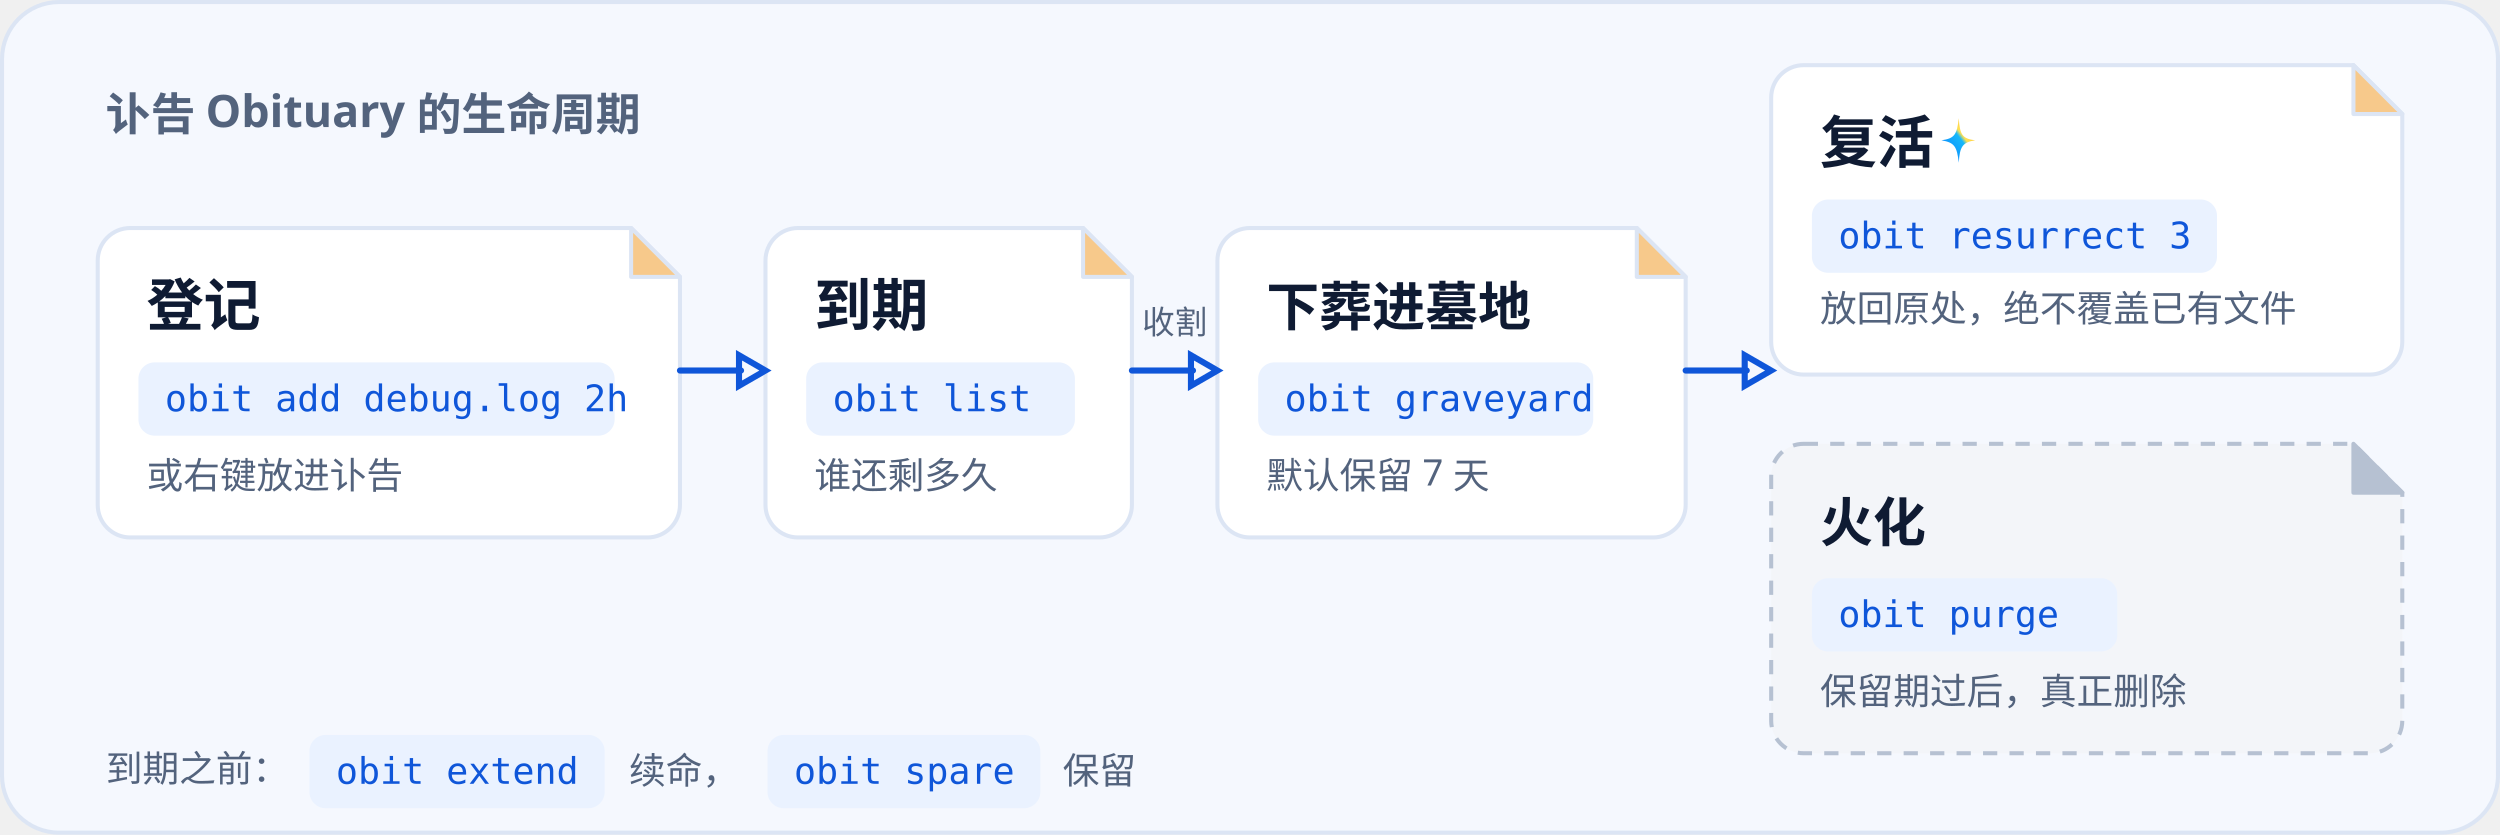
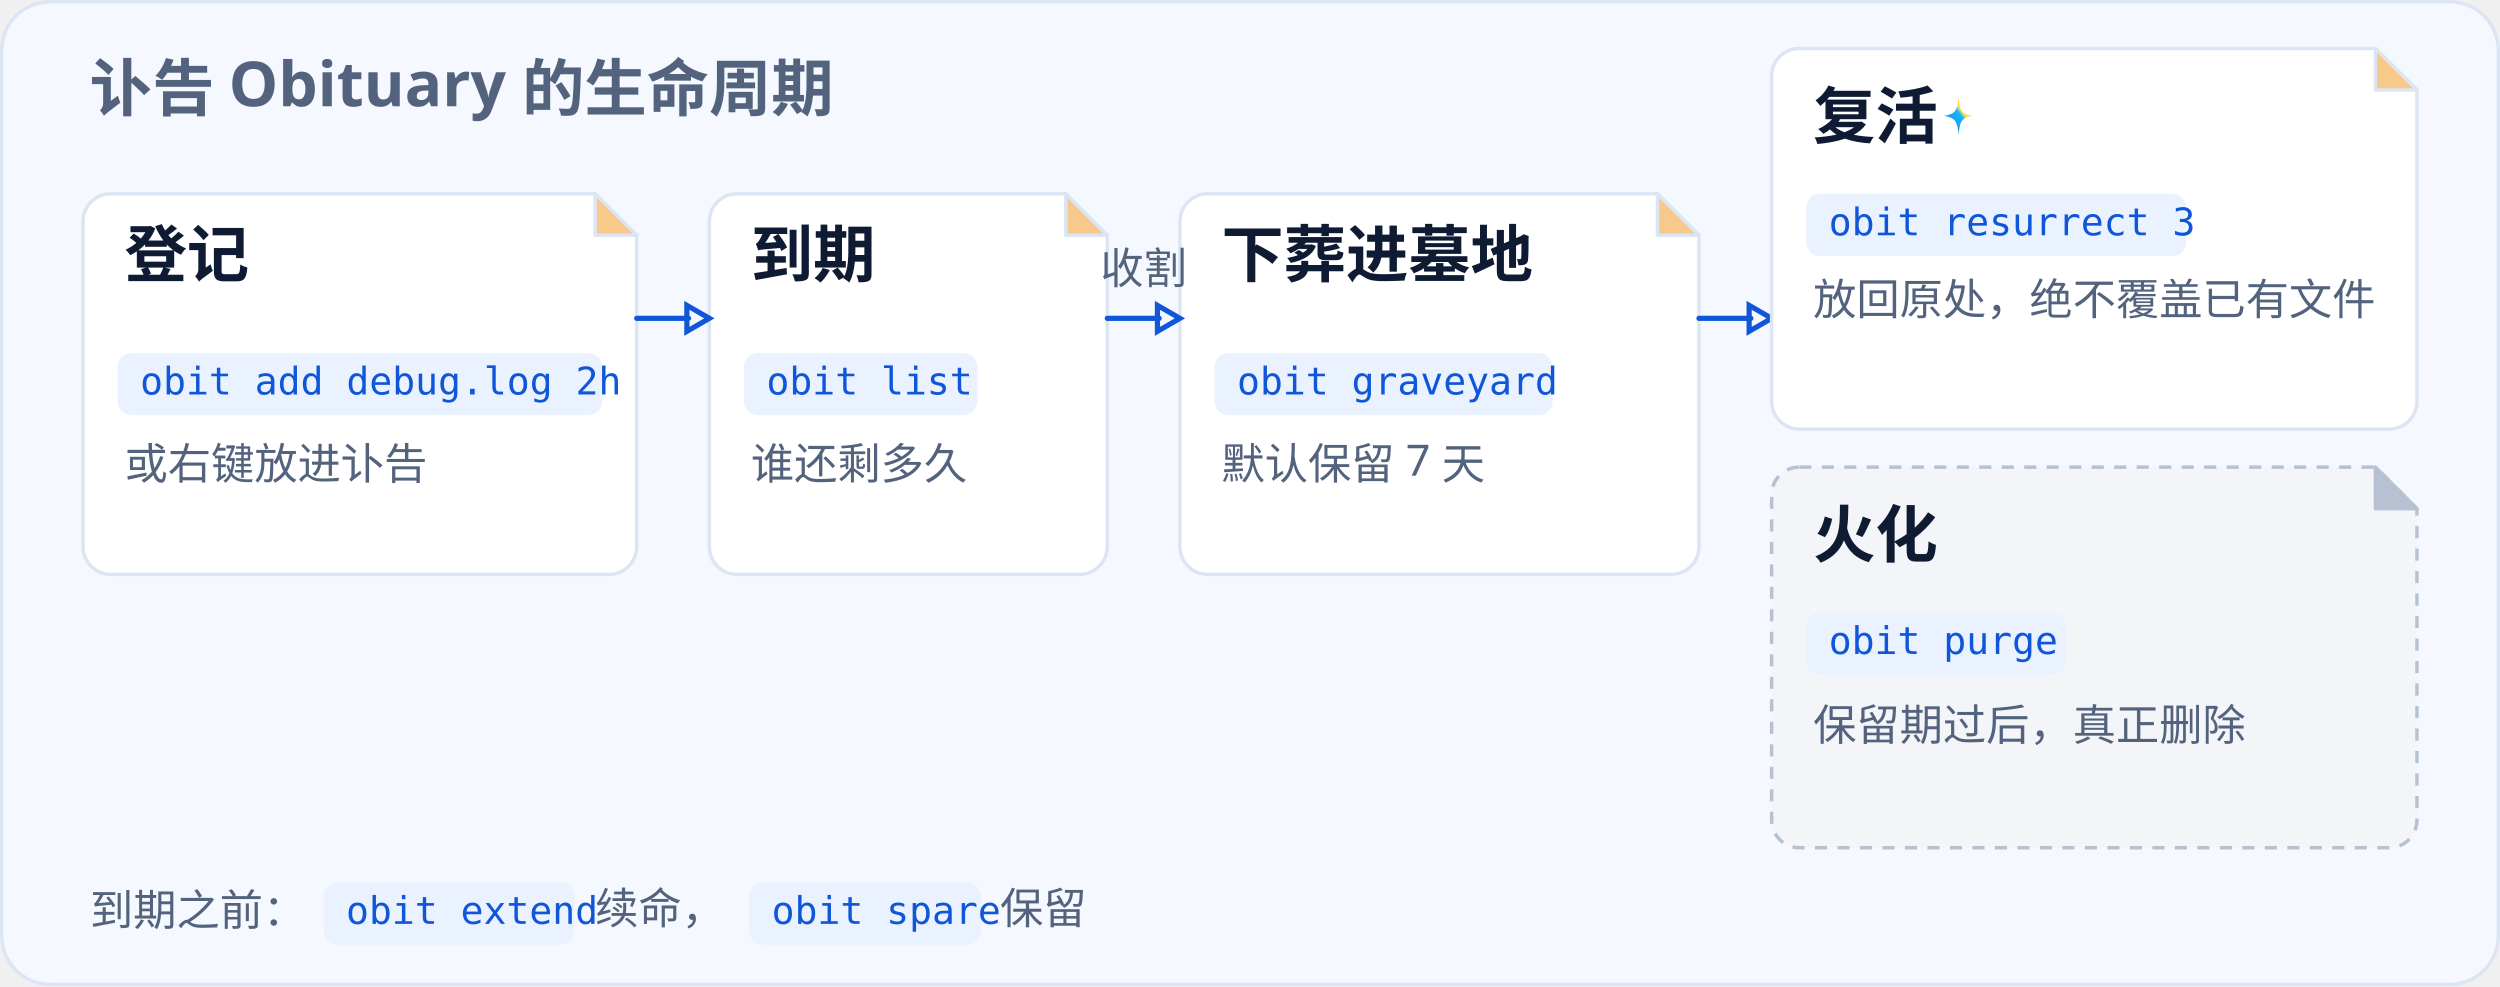
- <svg xmlns="http://www.w3.org/2000/svg" width="1228" height="410" viewBox="0 0 1228 410" role="img" aria-labelledby="title desc">
+ <svg xmlns="http://www.w3.org/2000/svg" width="1445" height="570" viewBox="0 0 1445 570" role="img" aria-labelledby="title desc">
  <defs>
    <linearGradient id="spark" x1="0" y1="1" x2="1" y2="0">
      <stop stop-color="#0876FF" />
      <stop offset=".55" stop-color="#16B8FA" />
      <stop offset=".62" stop-color="#FFE052" />
      <stop offset="1" stop-color="#FFB329" />
    </linearGradient>
  </defs>
-   <rect x="1" y="1" width="1226" height="408" rx="28" fill="#F5F8FE" stroke="#DCE5F4" stroke-width="2" />
+   <rect x="1" y="1" width="1443" height="568" rx="28" fill="#F5F8FE" stroke="#DCE5F4" stroke-width="2" />
  <g font-family="-apple-system, BlinkMacSystemFont, 'Segoe UI', 'Noto Sans', 'Noto Sans CJK SC', 'Noto Sans CJK TC', 'Noto Sans JP', 'Noto Sans KR', 'Noto Sans Cyrillic', 'Microsoft YaHei', 'PingFang SC', 'Hiragino Sans', 'Malgun Gothic', sans-serif">
-     <text x="52" y="64" font-family="-apple-system, BlinkMacSystemFont, 'Segoe UI', 'Noto Sans', 'Noto Sans CJK SC', 'Noto Sans CJK TC', 'Noto Sans JP', 'Noto Sans KR', 'Noto Sans Cyrillic', 'Microsoft YaHei', 'PingFang SC', 'Hiragino Sans', 'Malgun Gothic', sans-serif" font-size="22" fill="#53637D" font-weight="600" id="section">讣告 Obituary 的生命周期</text>
-     <path d="M64 112H310L334 136V248A16 16 0 0 1 318 264H64A16 16 0 0 1 48 248V128A16 16 0 0 1 64 112Z" fill="#FFFFFF" stroke="#DCE5F4" stroke-width="2" />
-     <path d="M310 112V136H334Z" fill="#F7C98B" stroke="#DCE5F4" stroke-width="2" stroke-linejoin="round" />
-     <text x="72" y="160" font-family="-apple-system, BlinkMacSystemFont, 'Segoe UI', 'Noto Sans', 'Noto Sans CJK SC', 'Noto Sans CJK TC', 'Noto Sans JP', 'Noto Sans KR', 'Noto Sans Cyrillic', 'Microsoft YaHei', 'PingFang SC', 'Hiragino Sans', 'Malgun Gothic', sans-serif" font-size="28" fill="#0F1B33" font-weight="700" id="register">登记</text>
-     <rect x="68" y="178" width="233.9" height="36" rx="8" fill="#EAF2FF" />
-     <text x="81" y="202" font-family="ui-monospace, 'Cascadia Code', 'SF Mono', Consolas, monospace" font-size="18" fill="#0F56D9">obit add debug.log 2h</text>
-     <text x="72" y="240" font-family="-apple-system, BlinkMacSystemFont, 'Segoe UI', 'Noto Sans', 'Noto Sans CJK SC', 'Noto Sans CJK TC', 'Noto Sans JP', 'Noto Sans KR', 'Noto Sans Cyrillic', 'Microsoft YaHei', 'PingFang SC', 'Hiragino Sans', 'Malgun Gothic', sans-serif" font-size="18" fill="#53637D" id="register_note">或右键放进讣告</text>
-     <path d="M392 112H532L556 136V248A16 16 0 0 1 540 264H392A16 16 0 0 1 376 248V128A16 16 0 0 1 392 112Z" fill="#FFFFFF" stroke="#DCE5F4" stroke-width="2" />
-     <path d="M532 112V136H556Z" fill="#F7C98B" stroke="#DCE5F4" stroke-width="2" stroke-linejoin="round" />
-     <text x="400" y="160" font-family="-apple-system, BlinkMacSystemFont, 'Segoe UI', 'Noto Sans', 'Noto Sans CJK SC', 'Noto Sans CJK TC', 'Noto Sans JP', 'Noto Sans KR', 'Noto Sans Cyrillic', 'Microsoft YaHei', 'PingFang SC', 'Hiragino Sans', 'Malgun Gothic', sans-serif" font-size="28" fill="#0F1B33" font-weight="700" id="expire">到期</text>
-     <rect x="396" y="178" width="132" height="36" rx="8" fill="#EAF2FF" />
-     <text x="409" y="202" font-family="ui-monospace, 'Cascadia Code', 'SF Mono', Consolas, monospace" font-size="18" fill="#0F56D9">obit list</text>
-     <text x="400" y="240" font-family="-apple-system, BlinkMacSystemFont, 'Segoe UI', 'Noto Sans', 'Noto Sans CJK SC', 'Noto Sans CJK TC', 'Noto Sans JP', 'Noto Sans KR', 'Noto Sans Cyrillic', 'Microsoft YaHei', 'PingFang SC', 'Hiragino Sans', 'Malgun Gothic', sans-serif" font-size="18" fill="#53637D" id="expire_note">谁还剩多久</text>
-     <path d="M614 112H804L828 136V248A16 16 0 0 1 812 264H614A16 16 0 0 1 598 248V128A16 16 0 0 1 614 112Z" fill="#FFFFFF" stroke="#DCE5F4" stroke-width="2" />
-     <path d="M804 112V136H828Z" fill="#F7C98B" stroke="#DCE5F4" stroke-width="2" stroke-linejoin="round" />
-     <text x="622" y="160" font-family="-apple-system, BlinkMacSystemFont, 'Segoe UI', 'Noto Sans', 'Noto Sans CJK SC', 'Noto Sans CJK TC', 'Noto Sans JP', 'Noto Sans KR', 'Noto Sans Cyrillic', 'Microsoft YaHei', 'PingFang SC', 'Hiragino Sans', 'Malgun Gothic', sans-serif" font-size="26" fill="#0F1B33" font-weight="700" id="bury">下葬进墓地</text>
-     <rect x="618" y="178" width="164.6" height="36" rx="8" fill="#EAF2FF" />
-     <text x="631" y="202" font-family="ui-monospace, 'Cascadia Code', 'SF Mono', Consolas, monospace" font-size="18" fill="#0F56D9">obit graveyard</text>
-     <text x="622" y="240" font-family="-apple-system, BlinkMacSystemFont, 'Segoe UI', 'Noto Sans', 'Noto Sans CJK SC', 'Noto Sans CJK TC', 'Noto Sans JP', 'Noto Sans KR', 'Noto Sans Cyrillic', 'Microsoft YaHei', 'PingFang SC', 'Hiragino Sans', 'Malgun Gothic', sans-serif" font-size="18" fill="#53637D" id="bury_note">默认保留 7 天</text>
-     <path d="M334 182H364M376 182l-13 -7.5v15Z" stroke="#0F56D9" stroke-width="3" stroke-linecap="round" fill="none" />
-     <path d="M556 182H586M598 182l-13 -7.5v15Z" stroke="#0F56D9" stroke-width="3" stroke-linecap="round" fill="none" />
-     <text x="577.0" y="164" font-family="-apple-system, BlinkMacSystemFont, 'Segoe UI', 'Noto Sans', 'Noto Sans CJK SC', 'Noto Sans CJK TC', 'Noto Sans JP', 'Noto Sans KR', 'Noto Sans Cyrillic', 'Microsoft YaHei', 'PingFang SC', 'Hiragino Sans', 'Malgun Gothic', sans-serif" font-size="16" fill="#53637D" text-anchor="middle">收割</text>
-     <path d="M828 182H858M870 182l-13 -7.5v15Z" stroke="#0F56D9" stroke-width="3" stroke-linecap="round" fill="none" />
-     <path d="M886 32H1156L1180 56V168A16 16 0 0 1 1164 184H886A16 16 0 0 1 870 168V48A16 16 0 0 1 886 32Z" fill="#FFFFFF" stroke="#DCE5F4" stroke-width="2" />
-     <path d="M1156 32V56H1180Z" fill="#F7C98B" stroke="#DCE5F4" stroke-width="2" stroke-linejoin="round" />
-     <text x="894" y="80" font-family="-apple-system, BlinkMacSystemFont, 'Segoe UI', 'Noto Sans', 'Noto Sans CJK SC', 'Noto Sans CJK TC', 'Noto Sans JP', 'Noto Sans KR', 'Noto Sans Cyrillic', 'Microsoft YaHei', 'PingFang SC', 'Hiragino Sans', 'Malgun Gothic', sans-serif" font-size="28" fill="#0F1B33" font-weight="700" id="resurrect">复活</text>
-     <path id="resurrect-star" d="M17.6 9.4c.3 5.3 1.2 6.5 5.2 7-4 .6-4.9 2-5.2 7.1-.6-5.1-1.3-6.4-5.5-7.1 4.2-.6 4.9-1.8 5.5-7Z" fill="url(#spark)" transform="translate(962.0 69) scale(1.55) translate(-17.5 -16.45)" />
-     <rect x="890" y="98" width="199" height="36" rx="8" fill="#EAF2FF" />
-     <text x="903" y="122" font-family="ui-monospace, 'Cascadia Code', 'SF Mono', Consolas, monospace" font-size="18" fill="#0F56D9">obit resurrect 3</text>
-     <text x="894" y="158" font-family="-apple-system, BlinkMacSystemFont, 'Segoe UI', 'Noto Sans', 'Noto Sans CJK SC', 'Noto Sans CJK TC', 'Noto Sans JP', 'Noto Sans KR', 'Noto Sans Cyrillic', 'Microsoft YaHei', 'PingFang SC', 'Hiragino Sans', 'Malgun Gothic', sans-serif" font-size="18" fill="#53637D" id="resurrect-note">放回原处，绝不覆盖已有文件</text>
-     <path d="M886 218H1156L1180 242V354A16 16 0 0 1 1164 370H886A16 16 0 0 1 870 354V234A16 16 0 0 1 886 218Z" fill="#F3F5F9" stroke="#B6C1D2" stroke-width="2" stroke-dasharray="7 6" />
-     <path d="M1156 218V242H1180Z" fill="#B6C1D2" stroke="#B6C1D2" stroke-width="2" stroke-linejoin="round" />
-     <text x="894" y="266" font-family="-apple-system, BlinkMacSystemFont, 'Segoe UI', 'Noto Sans', 'Noto Sans CJK SC', 'Noto Sans CJK TC', 'Noto Sans JP', 'Noto Sans KR', 'Noto Sans Cyrillic', 'Microsoft YaHei', 'PingFang SC', 'Hiragino Sans', 'Malgun Gothic', sans-serif" font-size="26" fill="#0F1B33" font-weight="700" id="purge">火化</text>
-     <rect x="890" y="284" width="150" height="36" rx="8" fill="#EAF2FF" />
-     <text x="903" y="308" font-family="ui-monospace, 'Cascadia Code', 'SF Mono', Consolas, monospace" font-size="18" fill="#0F56D9">obit purge</text>
-     <text x="894" y="346" font-family="-apple-system, BlinkMacSystemFont, 'Segoe UI', 'Noto Sans', 'Noto Sans CJK SC', 'Noto Sans CJK TC', 'Noto Sans JP', 'Noto Sans KR', 'Noto Sans Cyrillic', 'Microsoft YaHei', 'PingFang SC', 'Hiragino Sans', 'Malgun Gothic', sans-serif" font-size="18" fill="#53637D" id="purge-note">保留期过后，真正删除</text>
-     <text x="52" y="384" font-family="-apple-system, BlinkMacSystemFont, 'Segoe UI', 'Noto Sans', 'Noto Sans CJK SC', 'Noto Sans CJK TC', 'Noto Sans JP', 'Noto Sans KR', 'Noto Sans Cyrillic', 'Microsoft YaHei', 'PingFang SC', 'Hiragino Sans', 'Malgun Gothic', sans-serif" font-size="18" fill="#53637D" id="before">到期之前：</text>
-     <rect x="152.0" y="361" width="145" height="36" rx="8" fill="#EAF2FF" />
-     <text x="165.0" y="385" font-family="ui-monospace, 'Cascadia Code', 'SF Mono', Consolas, monospace" font-size="18" fill="#0F56D9">obit extend</text>
-     <text x="309.0" y="385" font-family="-apple-system, BlinkMacSystemFont, 'Segoe UI', 'Noto Sans', 'Noto Sans CJK SC', 'Noto Sans CJK TC', 'Noto Sans JP', 'Noto Sans KR', 'Noto Sans Cyrillic', 'Microsoft YaHei', 'PingFang SC', 'Hiragino Sans', 'Malgun Gothic', sans-serif" font-size="18" fill="#53637D" id="extend-note">续命，</text>
-     <rect x="377.0" y="361" width="134" height="36" rx="8" fill="#EAF2FF" />
-     <text x="390.0" y="385" font-family="ui-monospace, 'Cascadia Code', 'SF Mono', Consolas, monospace" font-size="18" fill="#0F56D9">obit spare</text>
-     <text x="522.0" y="385" font-family="-apple-system, BlinkMacSystemFont, 'Segoe UI', 'Noto Sans', 'Noto Sans CJK SC', 'Noto Sans CJK TC', 'Noto Sans JP', 'Noto Sans KR', 'Noto Sans Cyrillic', 'Microsoft YaHei', 'PingFang SC', 'Hiragino Sans', 'Malgun Gothic', sans-serif" font-size="18" fill="#53637D" id="spare-note">保留</text>
+     <text x="52" y="64" font-family="-apple-system, BlinkMacSystemFont, 'Segoe UI', 'Noto Sans', 'Noto Sans CJK SC', 'Noto Sans CJK TC', 'Noto Sans JP', 'Noto Sans KR', 'Noto Sans Cyrillic', 'Microsoft YaHei', 'PingFang SC', 'Hiragino Sans', 'Malgun Gothic', sans-serif" font-size="36.0" fill="#53637D" font-weight="600" id="section">讣告 Obituary 的生命周期</text>
+     <path d="M64 112H344L368 136V316A16 16 0 0 1 352 332H64A16 16 0 0 1 48 316V128A16 16 0 0 1 64 112Z" fill="#FFFFFF" stroke="#DCE5F4" stroke-width="2" />
+     <path d="M344 112V136H368Z" fill="#F7C98B" stroke="#DCE5F4" stroke-width="2" stroke-linejoin="round" />
+     <text x="72" y="160" font-family="-apple-system, BlinkMacSystemFont, 'Segoe UI', 'Noto Sans', 'Noto Sans CJK SC', 'Noto Sans CJK TC', 'Noto Sans JP', 'Noto Sans KR', 'Noto Sans Cyrillic', 'Microsoft YaHei', 'PingFang SC', 'Hiragino Sans', 'Malgun Gothic', sans-serif" font-size="36.0" fill="#0F1B33" font-weight="700" id="register">登记</text>
+     <rect x="68" y="204" width="280.1" height="36" rx="8" fill="#EAF2FF" />
+     <text x="81" y="228" font-family="ui-monospace, 'Cascadia Code', 'SF Mono', Consolas, monospace" font-size="22.0" fill="#0F56D9">obit add debug.log 2h</text>
+     <text x="72" y="277" font-family="-apple-system, BlinkMacSystemFont, 'Segoe UI', 'Noto Sans', 'Noto Sans CJK SC', 'Noto Sans CJK TC', 'Noto Sans JP', 'Noto Sans KR', 'Noto Sans Cyrillic', 'Microsoft YaHei', 'PingFang SC', 'Hiragino Sans', 'Malgun Gothic', sans-serif" font-size="25.0" fill="#53637D" id="register_note">或右键放进讣告</text>
+     <path d="M426 112H616L640 136V316A16 16 0 0 1 624 332H426A16 16 0 0 1 410 316V128A16 16 0 0 1 426 112Z" fill="#FFFFFF" stroke="#DCE5F4" stroke-width="2" />
+     <path d="M616 112V136H640Z" fill="#F7C98B" stroke="#DCE5F4" stroke-width="2" stroke-linejoin="round" />
+     <text x="434" y="160" font-family="-apple-system, BlinkMacSystemFont, 'Segoe UI', 'Noto Sans', 'Noto Sans CJK SC', 'Noto Sans CJK TC', 'Noto Sans JP', 'Noto Sans KR', 'Noto Sans Cyrillic', 'Microsoft YaHei', 'PingFang SC', 'Hiragino Sans', 'Malgun Gothic', sans-serif" font-size="36.0" fill="#0F1B33" font-weight="700" id="expire">到期</text>
+     <rect x="430" y="204" width="134.9" height="36" rx="8" fill="#EAF2FF" />
+     <text x="443" y="228" font-family="ui-monospace, 'Cascadia Code', 'SF Mono', Consolas, monospace" font-size="22.0" fill="#0F56D9">obit list</text>
+     <text x="434" y="277" font-family="-apple-system, BlinkMacSystemFont, 'Segoe UI', 'Noto Sans', 'Noto Sans CJK SC', 'Noto Sans CJK TC', 'Noto Sans JP', 'Noto Sans KR', 'Noto Sans Cyrillic', 'Microsoft YaHei', 'PingFang SC', 'Hiragino Sans', 'Malgun Gothic', sans-serif" font-size="25.0" fill="#53637D" id="expire_note">谁还剩多久</text>
+     <path d="M698 112H958L982 136V316A16 16 0 0 1 966 332H698A16 16 0 0 1 682 316V128A16 16 0 0 1 698 112Z" fill="#FFFFFF" stroke="#DCE5F4" stroke-width="2" />
+     <path d="M958 112V136H982Z" fill="#F7C98B" stroke="#DCE5F4" stroke-width="2" stroke-linejoin="round" />
+     <text x="706" y="160" font-family="-apple-system, BlinkMacSystemFont, 'Segoe UI', 'Noto Sans', 'Noto Sans CJK SC', 'Noto Sans CJK TC', 'Noto Sans JP', 'Noto Sans KR', 'Noto Sans Cyrillic', 'Microsoft YaHei', 'PingFang SC', 'Hiragino Sans', 'Malgun Gothic', sans-serif" font-size="36.0" fill="#0F1B33" font-weight="700" id="bury">下葬进墓地</text>
+     <rect x="702" y="204" width="195.4" height="36" rx="8" fill="#EAF2FF" />
+     <text x="715" y="228" font-family="ui-monospace, 'Cascadia Code', 'SF Mono', Consolas, monospace" font-size="22.0" fill="#0F56D9">obit graveyard</text>
+     <text x="706" y="277" font-family="-apple-system, BlinkMacSystemFont, 'Segoe UI', 'Noto Sans', 'Noto Sans CJK SC', 'Noto Sans CJK TC', 'Noto Sans JP', 'Noto Sans KR', 'Noto Sans Cyrillic', 'Microsoft YaHei', 'PingFang SC', 'Hiragino Sans', 'Malgun Gothic', sans-serif" font-size="25.0" fill="#53637D" id="bury_note">默认保留 7 天</text>
+     <path d="M368 184H398M410 184l-13 -7.5v15Z" stroke="#0F56D9" stroke-width="3" stroke-linecap="round" fill="none" />
+     <path d="M640 184H670M682 184l-13 -7.5v15Z" stroke="#0F56D9" stroke-width="3" stroke-linecap="round" fill="none" />
+     <text x="661.0" y="164.0" font-family="-apple-system, BlinkMacSystemFont, 'Segoe UI', 'Noto Sans', 'Noto Sans CJK SC', 'Noto Sans CJK TC', 'Noto Sans JP', 'Noto Sans KR', 'Noto Sans Cyrillic', 'Microsoft YaHei', 'PingFang SC', 'Hiragino Sans', 'Malgun Gothic', sans-serif" font-size="25.0" fill="#53637D" text-anchor="middle">收割</text>
+     <path d="M982 184H1012M1024 184l-13 -7.5v15Z" stroke="#0F56D9" stroke-width="3" stroke-linecap="round" fill="none" />
+     <path d="M1040 28H1373.0L1397.0 52V232A16 16 0 0 1 1381.0 248H1040A16 16 0 0 1 1024 232V44A16 16 0 0 1 1040 28Z" fill="#FFFFFF" stroke="#DCE5F4" stroke-width="2" />
+     <path d="M1373.0 28V52H1397.0Z" fill="#F7C98B" stroke="#DCE5F4" stroke-width="2" stroke-linejoin="round" />
+     <text x="1048" y="80" font-family="-apple-system, BlinkMacSystemFont, 'Segoe UI', 'Noto Sans', 'Noto Sans CJK SC', 'Noto Sans CJK TC', 'Noto Sans JP', 'Noto Sans KR', 'Noto Sans Cyrillic', 'Microsoft YaHei', 'PingFang SC', 'Hiragino Sans', 'Malgun Gothic', sans-serif" font-size="36.0" fill="#0F1B33" font-weight="700" id="resurrect">复活</text>
+     <path id="resurrect-star" d="M17.6 9.4c.3 5.3 1.2 6.5 5.2 7-4 .6-4.9 2-5.2 7.1-.6-5.1-1.3-6.4-5.5-7.1 4.2-.6 4.9-1.8 5.5-7Z" fill="url(#spark)" transform="translate(1132.0 67) scale(1.55) translate(-17.5 -16.45)" />
+     <rect x="1044" y="112" width="219.6" height="36" rx="8" fill="#EAF2FF" />
+     <text x="1057" y="136" font-family="ui-monospace, 'Cascadia Code', 'SF Mono', Consolas, monospace" font-size="22.0" fill="#0F56D9">obit resurrect 3</text>
+     <text x="1048" y="182" font-family="-apple-system, BlinkMacSystemFont, 'Segoe UI', 'Noto Sans', 'Noto Sans CJK SC', 'Noto Sans CJK TC', 'Noto Sans JP', 'Noto Sans KR', 'Noto Sans Cyrillic', 'Microsoft YaHei', 'PingFang SC', 'Hiragino Sans', 'Malgun Gothic', sans-serif" font-size="25.0" fill="#53637D" id="resurrect-note">放回原处，绝不覆盖已有文件</text>
+     <path d="M1040 270H1373.0L1397.0 294V474A16 16 0 0 1 1381.0 490H1040A16 16 0 0 1 1024 474V286A16 16 0 0 1 1040 270Z" fill="#F3F5F9" stroke="#B6C1D2" stroke-width="2" stroke-dasharray="7 6" />
+     <path d="M1373.0 270V294H1397.0Z" fill="#B6C1D2" stroke="#B6C1D2" stroke-width="2" stroke-linejoin="round" />
+     <text x="1048" y="322" font-family="-apple-system, BlinkMacSystemFont, 'Segoe UI', 'Noto Sans', 'Noto Sans CJK SC', 'Noto Sans CJK TC', 'Noto Sans JP', 'Noto Sans KR', 'Noto Sans Cyrillic', 'Microsoft YaHei', 'PingFang SC', 'Hiragino Sans', 'Malgun Gothic', sans-serif" font-size="36.0" fill="#0F1B33" font-weight="700" id="purge">火化</text>
+     <rect x="1044" y="354" width="150" height="36" rx="8" fill="#EAF2FF" />
+     <text x="1057" y="378" font-family="ui-monospace, 'Cascadia Code', 'SF Mono', Consolas, monospace" font-size="22.0" fill="#0F56D9">obit purge</text>
+     <text x="1048" y="428" font-family="-apple-system, BlinkMacSystemFont, 'Segoe UI', 'Noto Sans', 'Noto Sans CJK SC', 'Noto Sans CJK TC', 'Noto Sans JP', 'Noto Sans KR', 'Noto Sans Cyrillic', 'Microsoft YaHei', 'PingFang SC', 'Hiragino Sans', 'Malgun Gothic', sans-serif" font-size="25.0" fill="#53637D" id="purge-note">保留期过后，真正删除</text>
+     <text x="52" y="535" font-family="-apple-system, BlinkMacSystemFont, 'Segoe UI', 'Noto Sans', 'Noto Sans CJK SC', 'Noto Sans CJK TC', 'Noto Sans JP', 'Noto Sans KR', 'Noto Sans Cyrillic', 'Microsoft YaHei', 'PingFang SC', 'Hiragino Sans', 'Malgun Gothic', sans-serif" font-size="25.0" fill="#53637D" id="before">到期之前：</text>
+     <rect x="187.0" y="510" width="145" height="36" rx="8" fill="#EAF2FF" />
+     <text x="200.0" y="534" font-family="ui-monospace, 'Cascadia Code', 'SF Mono', Consolas, monospace" font-size="22.0" fill="#0F56D9">obit extend</text>
+     <text x="344.0" y="534" font-family="-apple-system, BlinkMacSystemFont, 'Segoe UI', 'Noto Sans', 'Noto Sans CJK SC', 'Noto Sans CJK TC', 'Noto Sans JP', 'Noto Sans KR', 'Noto Sans Cyrillic', 'Microsoft YaHei', 'PingFang SC', 'Hiragino Sans', 'Malgun Gothic', sans-serif" font-size="25.0" fill="#53637D" id="extend-note">续命，</text>
+     <rect x="433.0" y="510" width="134" height="36" rx="8" fill="#EAF2FF" />
+     <text x="446.0" y="534" font-family="ui-monospace, 'Cascadia Code', 'SF Mono', Consolas, monospace" font-size="22.0" fill="#0F56D9">obit spare</text>
+     <text x="578.0" y="534" font-family="-apple-system, BlinkMacSystemFont, 'Segoe UI', 'Noto Sans', 'Noto Sans CJK SC', 'Noto Sans CJK TC', 'Noto Sans JP', 'Noto Sans KR', 'Noto Sans Cyrillic', 'Microsoft YaHei', 'PingFang SC', 'Hiragino Sans', 'Malgun Gothic', sans-serif" font-size="25.0" fill="#53637D" id="spare-note">保留</text>
  </g>
</svg>
